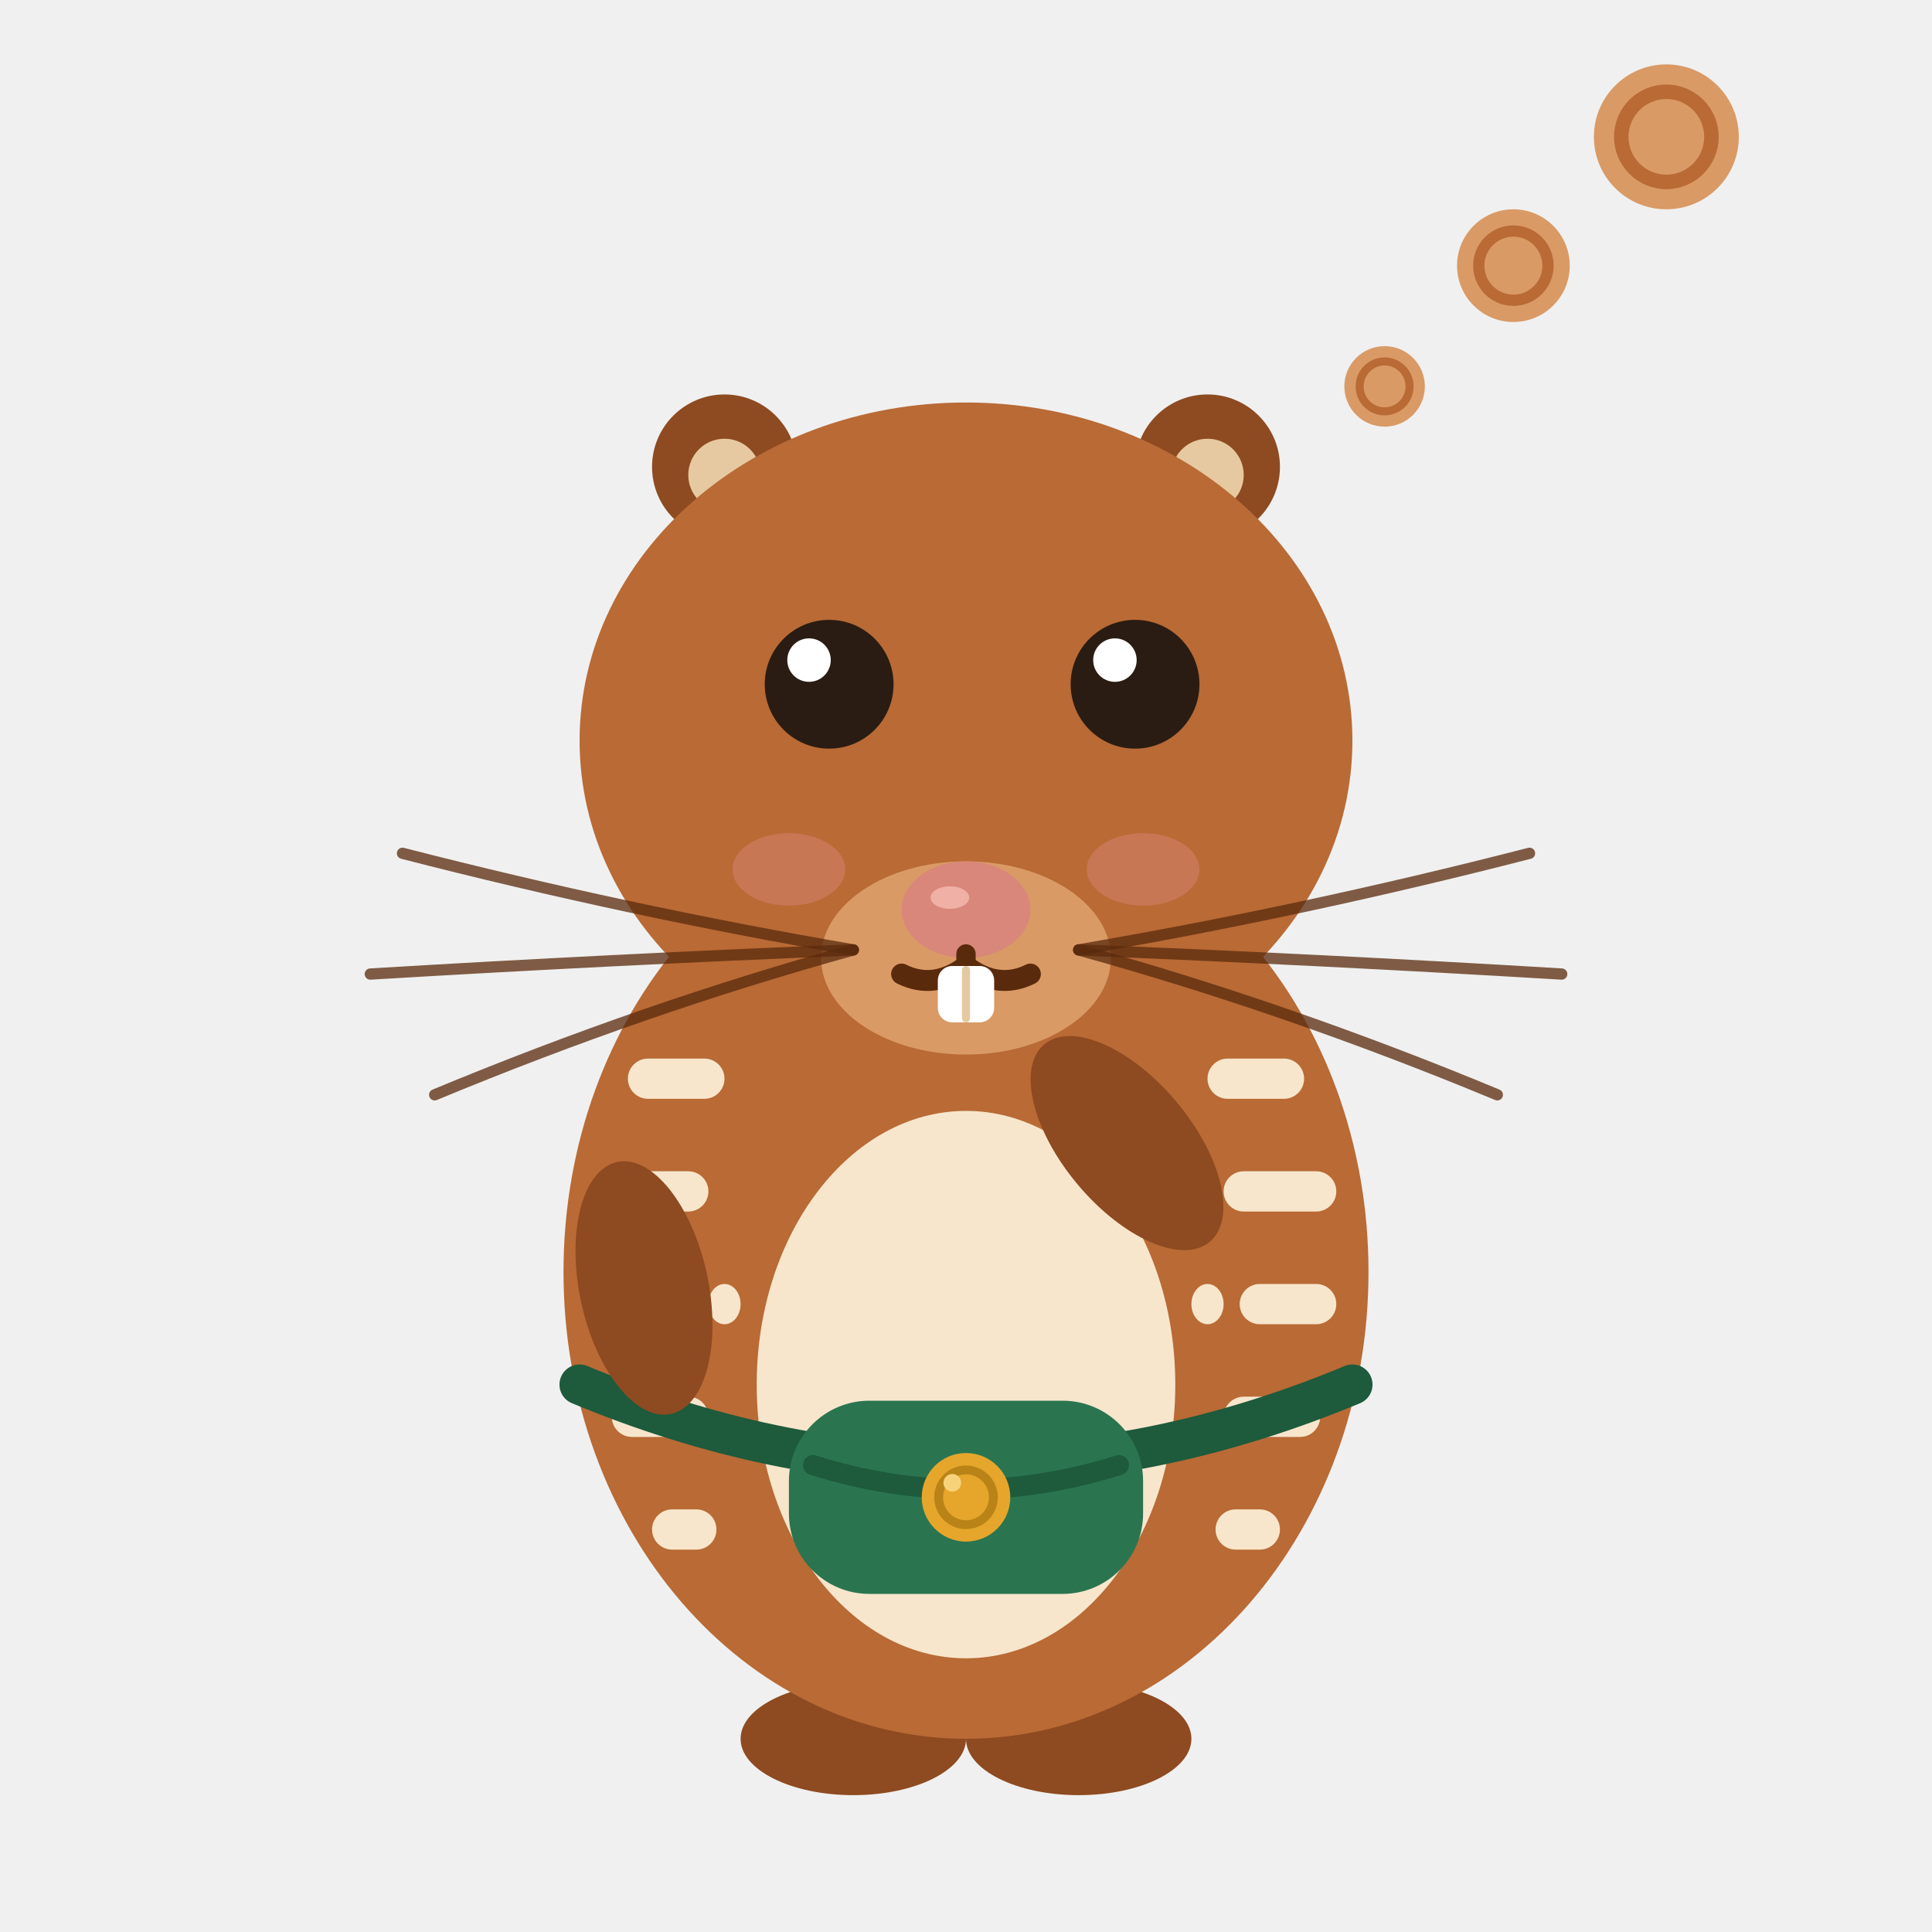
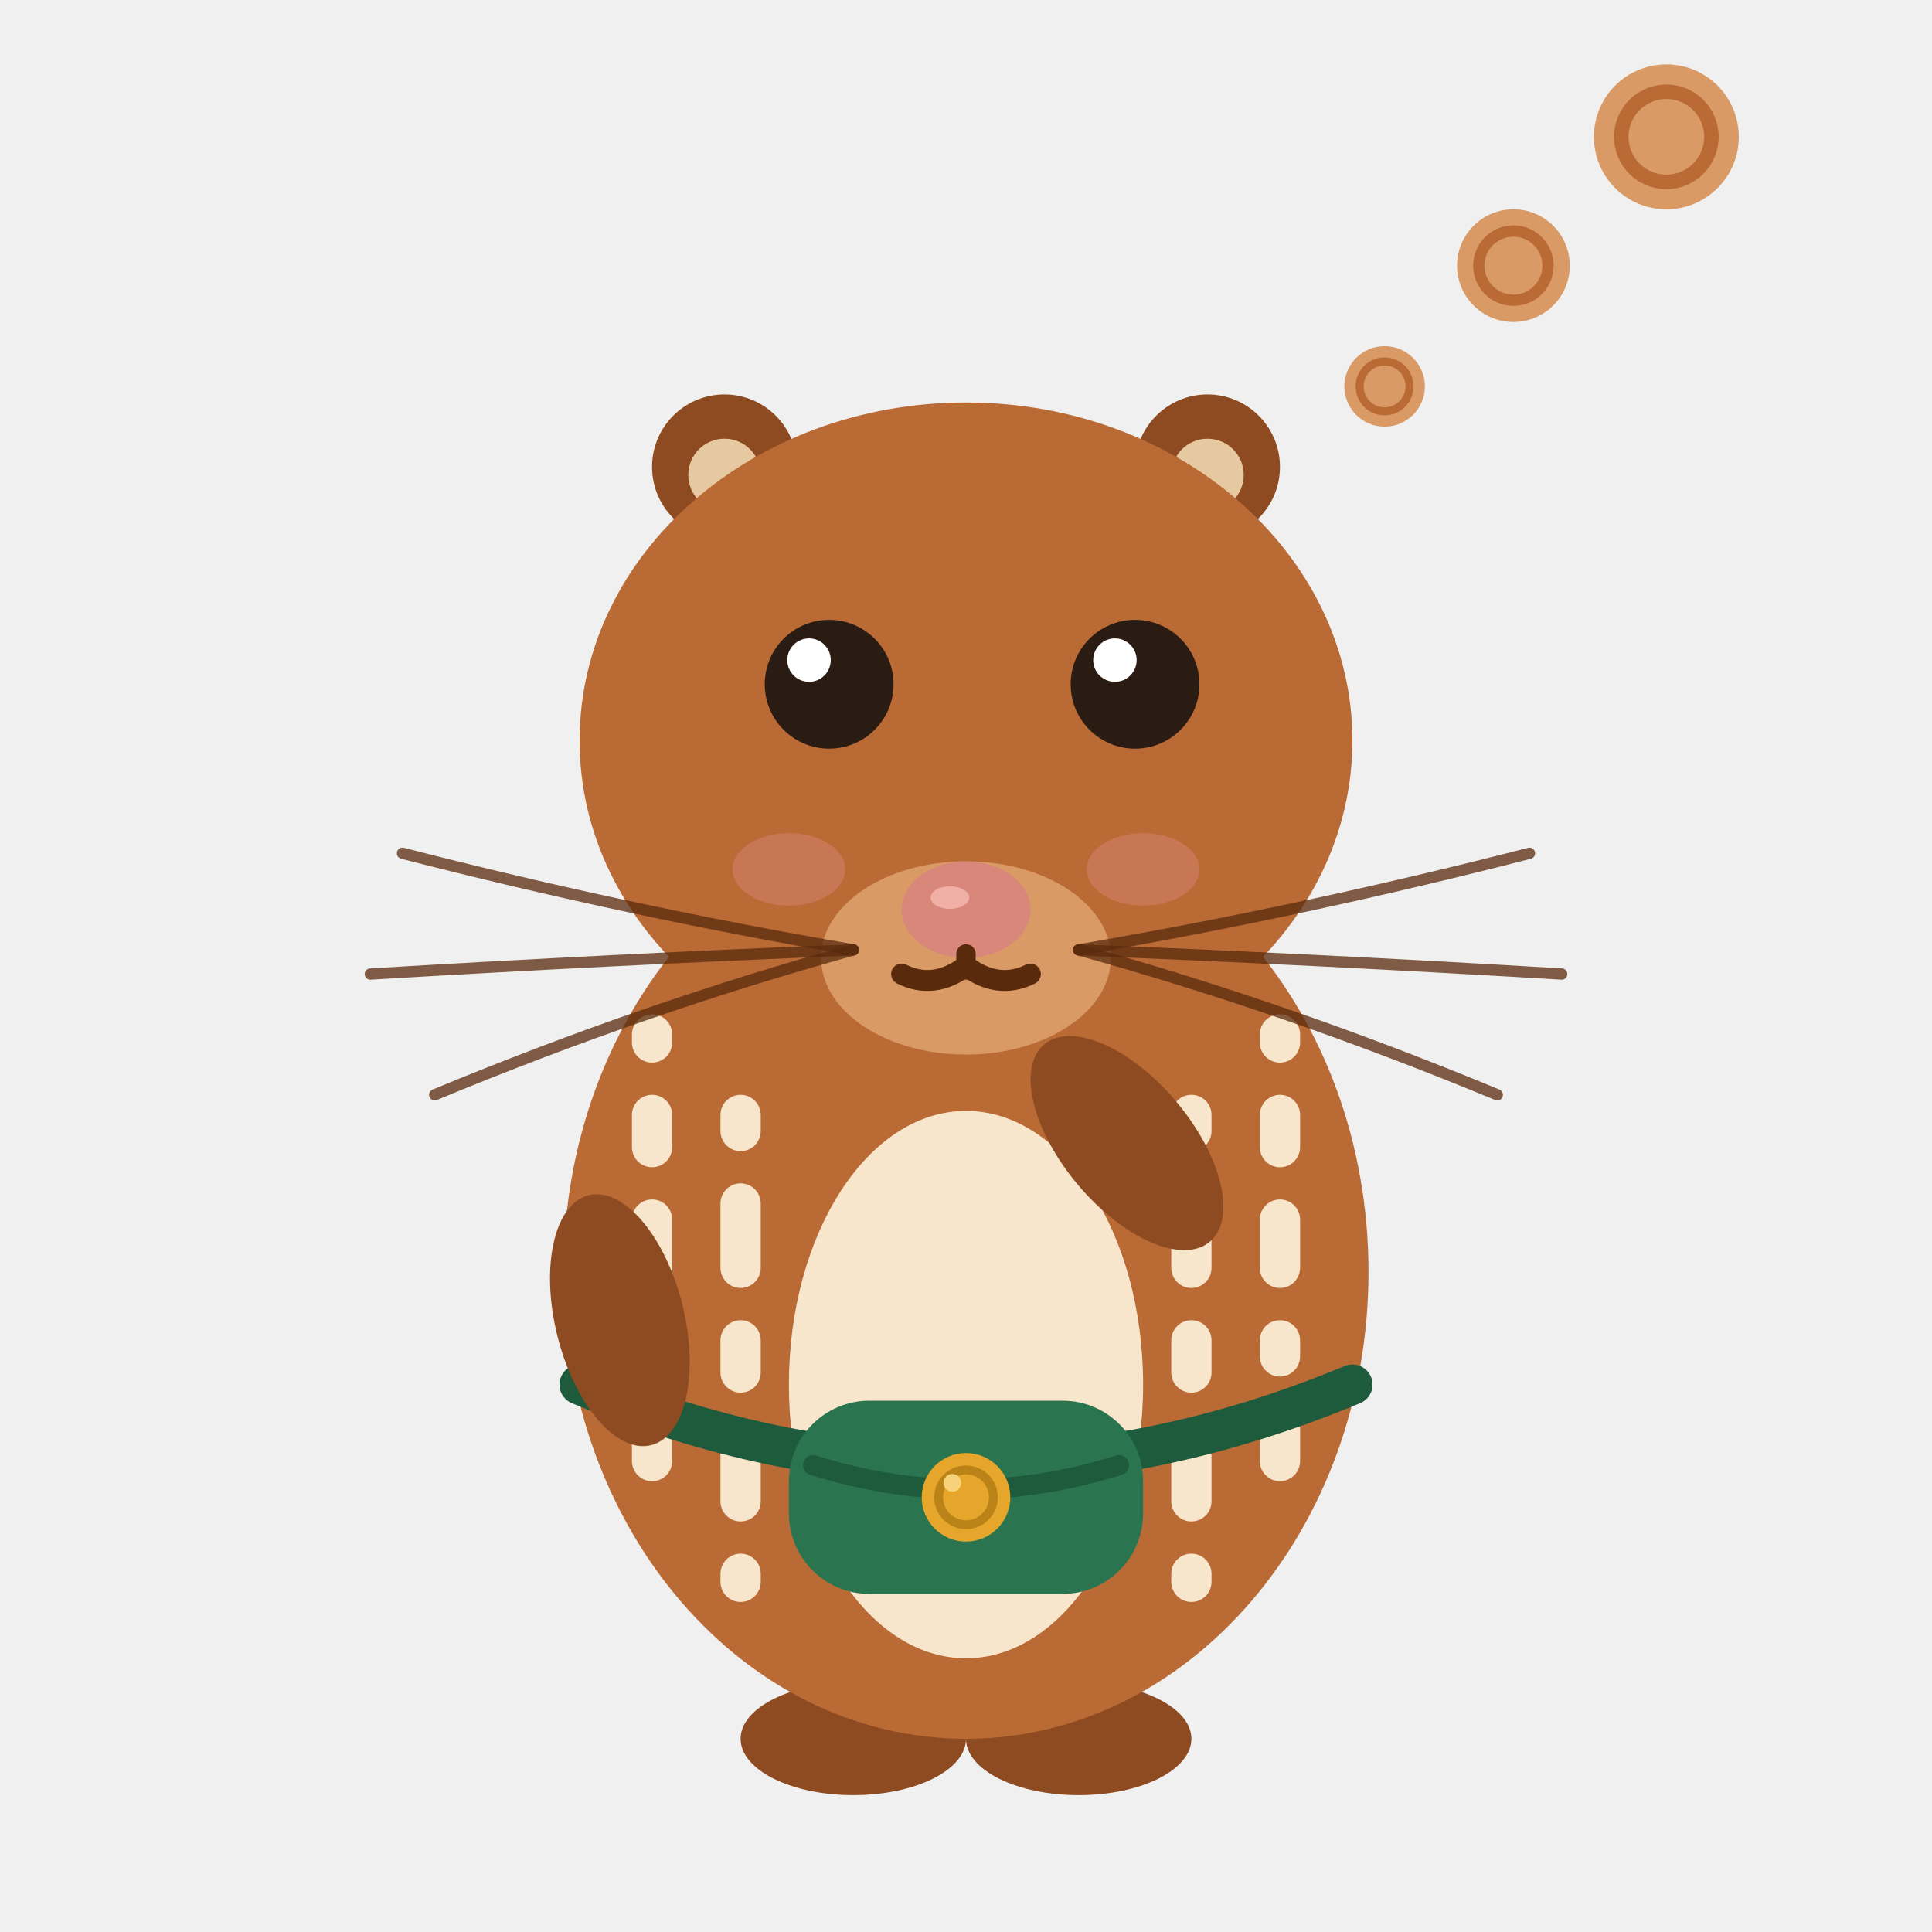
<svg xmlns="http://www.w3.org/2000/svg" viewBox="0 0 240 240" role="img" aria-labelledby="t">
  <circle cx="172" cy="48" r="5" fill="#D99A66" />
  <circle cx="172" cy="48" r="3.1" fill="none" stroke="#B96A35" stroke-width="1.0" />
  <circle cx="188" cy="33" r="7" fill="#D99A66" />
  <circle cx="188" cy="33" r="4.3" fill="none" stroke="#B96A35" stroke-width="1.4" />
  <circle cx="207" cy="17" r="9" fill="#D99A66" />
  <circle cx="207" cy="17" r="5.6" fill="none" stroke="#B96A35" stroke-width="1.8" />
  <ellipse cx="106" cy="216" rx="14" ry="7" fill="#8E4A20" />
  <ellipse cx="134" cy="216" rx="14" ry="7" fill="#8E4A20" />
  <circle cx="90" cy="58" r="9" fill="#8E4A20" />
  <circle cx="90" cy="59" r="4.5" fill="#E6C9A0" />
  <circle cx="150" cy="58" r="9" fill="#8E4A20" />
  <circle cx="150" cy="59" r="4.5" fill="#E6C9A0" />
  <ellipse cx="120" cy="158" rx="50" ry="58" fill="#B96A35" />
-   <rect x="78" y="131.5" width="12" height="5" rx="2.5" fill="#F7E6CC" />
-   <rect x="74" y="145.5" width="14" height="5" rx="2.5" fill="#F7E6CC" />
-   <rect x="74" y="159.5" width="12" height="5" rx="2.5" fill="#F7E6CC" />
-   <rect x="88" y="159.5" width="4" height="5" rx="2.5" fill="#F7E6CC" />
-   <rect x="76" y="173.5" width="12" height="5" rx="2.5" fill="#F7E6CC" />
-   <rect x="81" y="187.5" width="8" height="5" rx="2.5" fill="#F7E6CC" />
-   <rect x="150" y="131.5" width="12" height="5" rx="2.5" fill="#F7E6CC" />
-   <rect x="152" y="145.5" width="14" height="5" rx="2.5" fill="#F7E6CC" />
-   <rect x="154" y="159.5" width="12" height="5" rx="2.5" fill="#F7E6CC" />
-   <rect x="148" y="159.5" width="4" height="5" rx="2.5" fill="#F7E6CC" />
-   <rect x="152" y="173.5" width="12" height="5" rx="2.5" fill="#F7E6CC" />
-   <rect x="151" y="187.5" width="8" height="5" rx="2.5" fill="#F7E6CC" />
-   <ellipse cx="120" cy="172" rx="26" ry="34" fill="#F7E6CC" />
+   <rect x="78.5" y="126" width="5" height="6" rx="2.5" fill="#F7E6CC" />
+   <rect x="78.5" y="136" width="5" height="9" rx="2.5" fill="#F7E6CC" />
+   <rect x="78.5" y="149" width="5" height="11" rx="2.5" fill="#F7E6CC" />
+   <rect x="78.5" y="164" width="5" height="7" rx="2.5" fill="#F7E6CC" />
+   <rect x="78.5" y="175" width="5" height="9" rx="2.5" fill="#F7E6CC" />
+   <rect x="89.5" y="136" width="5" height="7" rx="2.5" fill="#F7E6CC" />
+   <rect x="89.5" y="147" width="5" height="13" rx="2.5" fill="#F7E6CC" />
+   <rect x="89.5" y="164" width="5" height="9" rx="2.5" fill="#F7E6CC" />
+   <rect x="89.5" y="177" width="5" height="12" rx="2.5" fill="#F7E6CC" />
+   <rect x="89.5" y="193" width="5" height="6" rx="2.5" fill="#F7E6CC" />
+   <rect x="156.5" y="126" width="5" height="6" rx="2.5" fill="#F7E6CC" />
+   <rect x="156.5" y="136" width="5" height="9" rx="2.5" fill="#F7E6CC" />
+   <rect x="156.5" y="149" width="5" height="11" rx="2.5" fill="#F7E6CC" />
+   <rect x="156.5" y="164" width="5" height="7" rx="2.5" fill="#F7E6CC" />
+   <rect x="156.5" y="175" width="5" height="9" rx="2.5" fill="#F7E6CC" />
+   <rect x="145.5" y="136" width="5" height="7" rx="2.5" fill="#F7E6CC" />
+   <rect x="145.5" y="147" width="5" height="13" rx="2.5" fill="#F7E6CC" />
+   <rect x="145.5" y="164" width="5" height="9" rx="2.5" fill="#F7E6CC" />
+   <rect x="145.5" y="177" width="5" height="12" rx="2.5" fill="#F7E6CC" />
+   <rect x="145.5" y="193" width="5" height="6" rx="2.5" fill="#F7E6CC" />
+   <ellipse cx="120" cy="172" rx="22" ry="34" fill="#F7E6CC" />
  <path d="M72 172 Q120 192 168 172" fill="none" stroke="#1E5A3C" stroke-width="5" stroke-linecap="round" stroke-linejoin="round" />
  <rect x="98" y="174" width="44" height="24" rx="10" fill="#2A7550" />
  <path d="M101 182 Q120 188 139 182" fill="none" stroke="#1E5A3C" stroke-width="2.5" stroke-linecap="round" stroke-linejoin="round" />
  <circle cx="120" cy="186" r="5.5" fill="#E5A62B" />
  <circle cx="120" cy="186" r="3.4" fill="none" stroke="#B98318" stroke-width="1.1" />
  <circle cx="118.3" cy="184.2" r="1.1" fill="#F7D27A" />
  <ellipse cx="120" cy="92" rx="48" ry="42" fill="#B96A35" />
  <ellipse cx="120" cy="114" rx="24" ry="20" fill="#B96A35" />
  <ellipse cx="120" cy="119" rx="18" ry="12" fill="#D99A66" />
  <ellipse cx="98" cy="108" rx="7" ry="4.5" fill="#D9877A" opacity="0.45" />
  <ellipse cx="142" cy="108" rx="7" ry="4.5" fill="#D9877A" opacity="0.45" />
  <circle cx="103" cy="85" r="8" fill="#2A1C12" />
  <circle cx="100.5" cy="82" r="2.7" fill="#FFFFFF" />
  <circle cx="141" cy="85" r="8" fill="#2A1C12" />
  <circle cx="138.5" cy="82" r="2.7" fill="#FFFFFF" />
  <path d="M106 118 Q78 113.2 50 106" fill="none" stroke="#5A2A0C" stroke-width="1.4" stroke-linecap="round" stroke-linejoin="round" opacity="0.75" />
  <path d="M106 118 Q76 119.2 46 121" fill="none" stroke="#5A2A0C" stroke-width="1.4" stroke-linecap="round" stroke-linejoin="round" opacity="0.75" />
  <path d="M106 118 Q80 125.2 54 136" fill="none" stroke="#5A2A0C" stroke-width="1.4" stroke-linecap="round" stroke-linejoin="round" opacity="0.75" />
  <path d="M134 118 Q162 113.2 190 106" fill="none" stroke="#5A2A0C" stroke-width="1.4" stroke-linecap="round" stroke-linejoin="round" opacity="0.75" />
  <path d="M134 118 Q164 119.2 194 121" fill="none" stroke="#5A2A0C" stroke-width="1.4" stroke-linecap="round" stroke-linejoin="round" opacity="0.75" />
  <path d="M134 118 Q160 125.2 186 136" fill="none" stroke="#5A2A0C" stroke-width="1.4" stroke-linecap="round" stroke-linejoin="round" opacity="0.75" />
  <ellipse cx="120" cy="113" rx="8" ry="6" fill="#D9877A" />
  <ellipse cx="118" cy="111.5" rx="2.4" ry="1.4" fill="#F0B0A6" />
  <path d="M120 118.5 V120.5" fill="none" stroke="#5A2A0C" stroke-width="2.4" stroke-linecap="round" stroke-linejoin="round" />
  <path d="M112 121 Q116 123 120 120 Q124 123 128 121" fill="none" stroke="#5A2A0C" stroke-width="2.6" stroke-linecap="round" stroke-linejoin="round" />
-   <rect x="116.5" y="120" width="7" height="7" rx="1.8" fill="#FFFFFF" />
-   <path d="M120 120.5 V126.5" fill="none" stroke="#E6C9A0" stroke-width="1" stroke-linecap="round" stroke-linejoin="round" />
-   <ellipse cx="80" cy="160" rx="8" ry="16" fill="#8E4A20" transform="rotate(-12 80 160)" />
+   <ellipse cx="77" cy="164" rx="8" ry="16" fill="#8E4A20" transform="rotate(-14 77 164)" />
  <ellipse cx="140" cy="142" rx="8" ry="16" fill="#8E4A20" transform="rotate(-40 140 142)" />
</svg>
